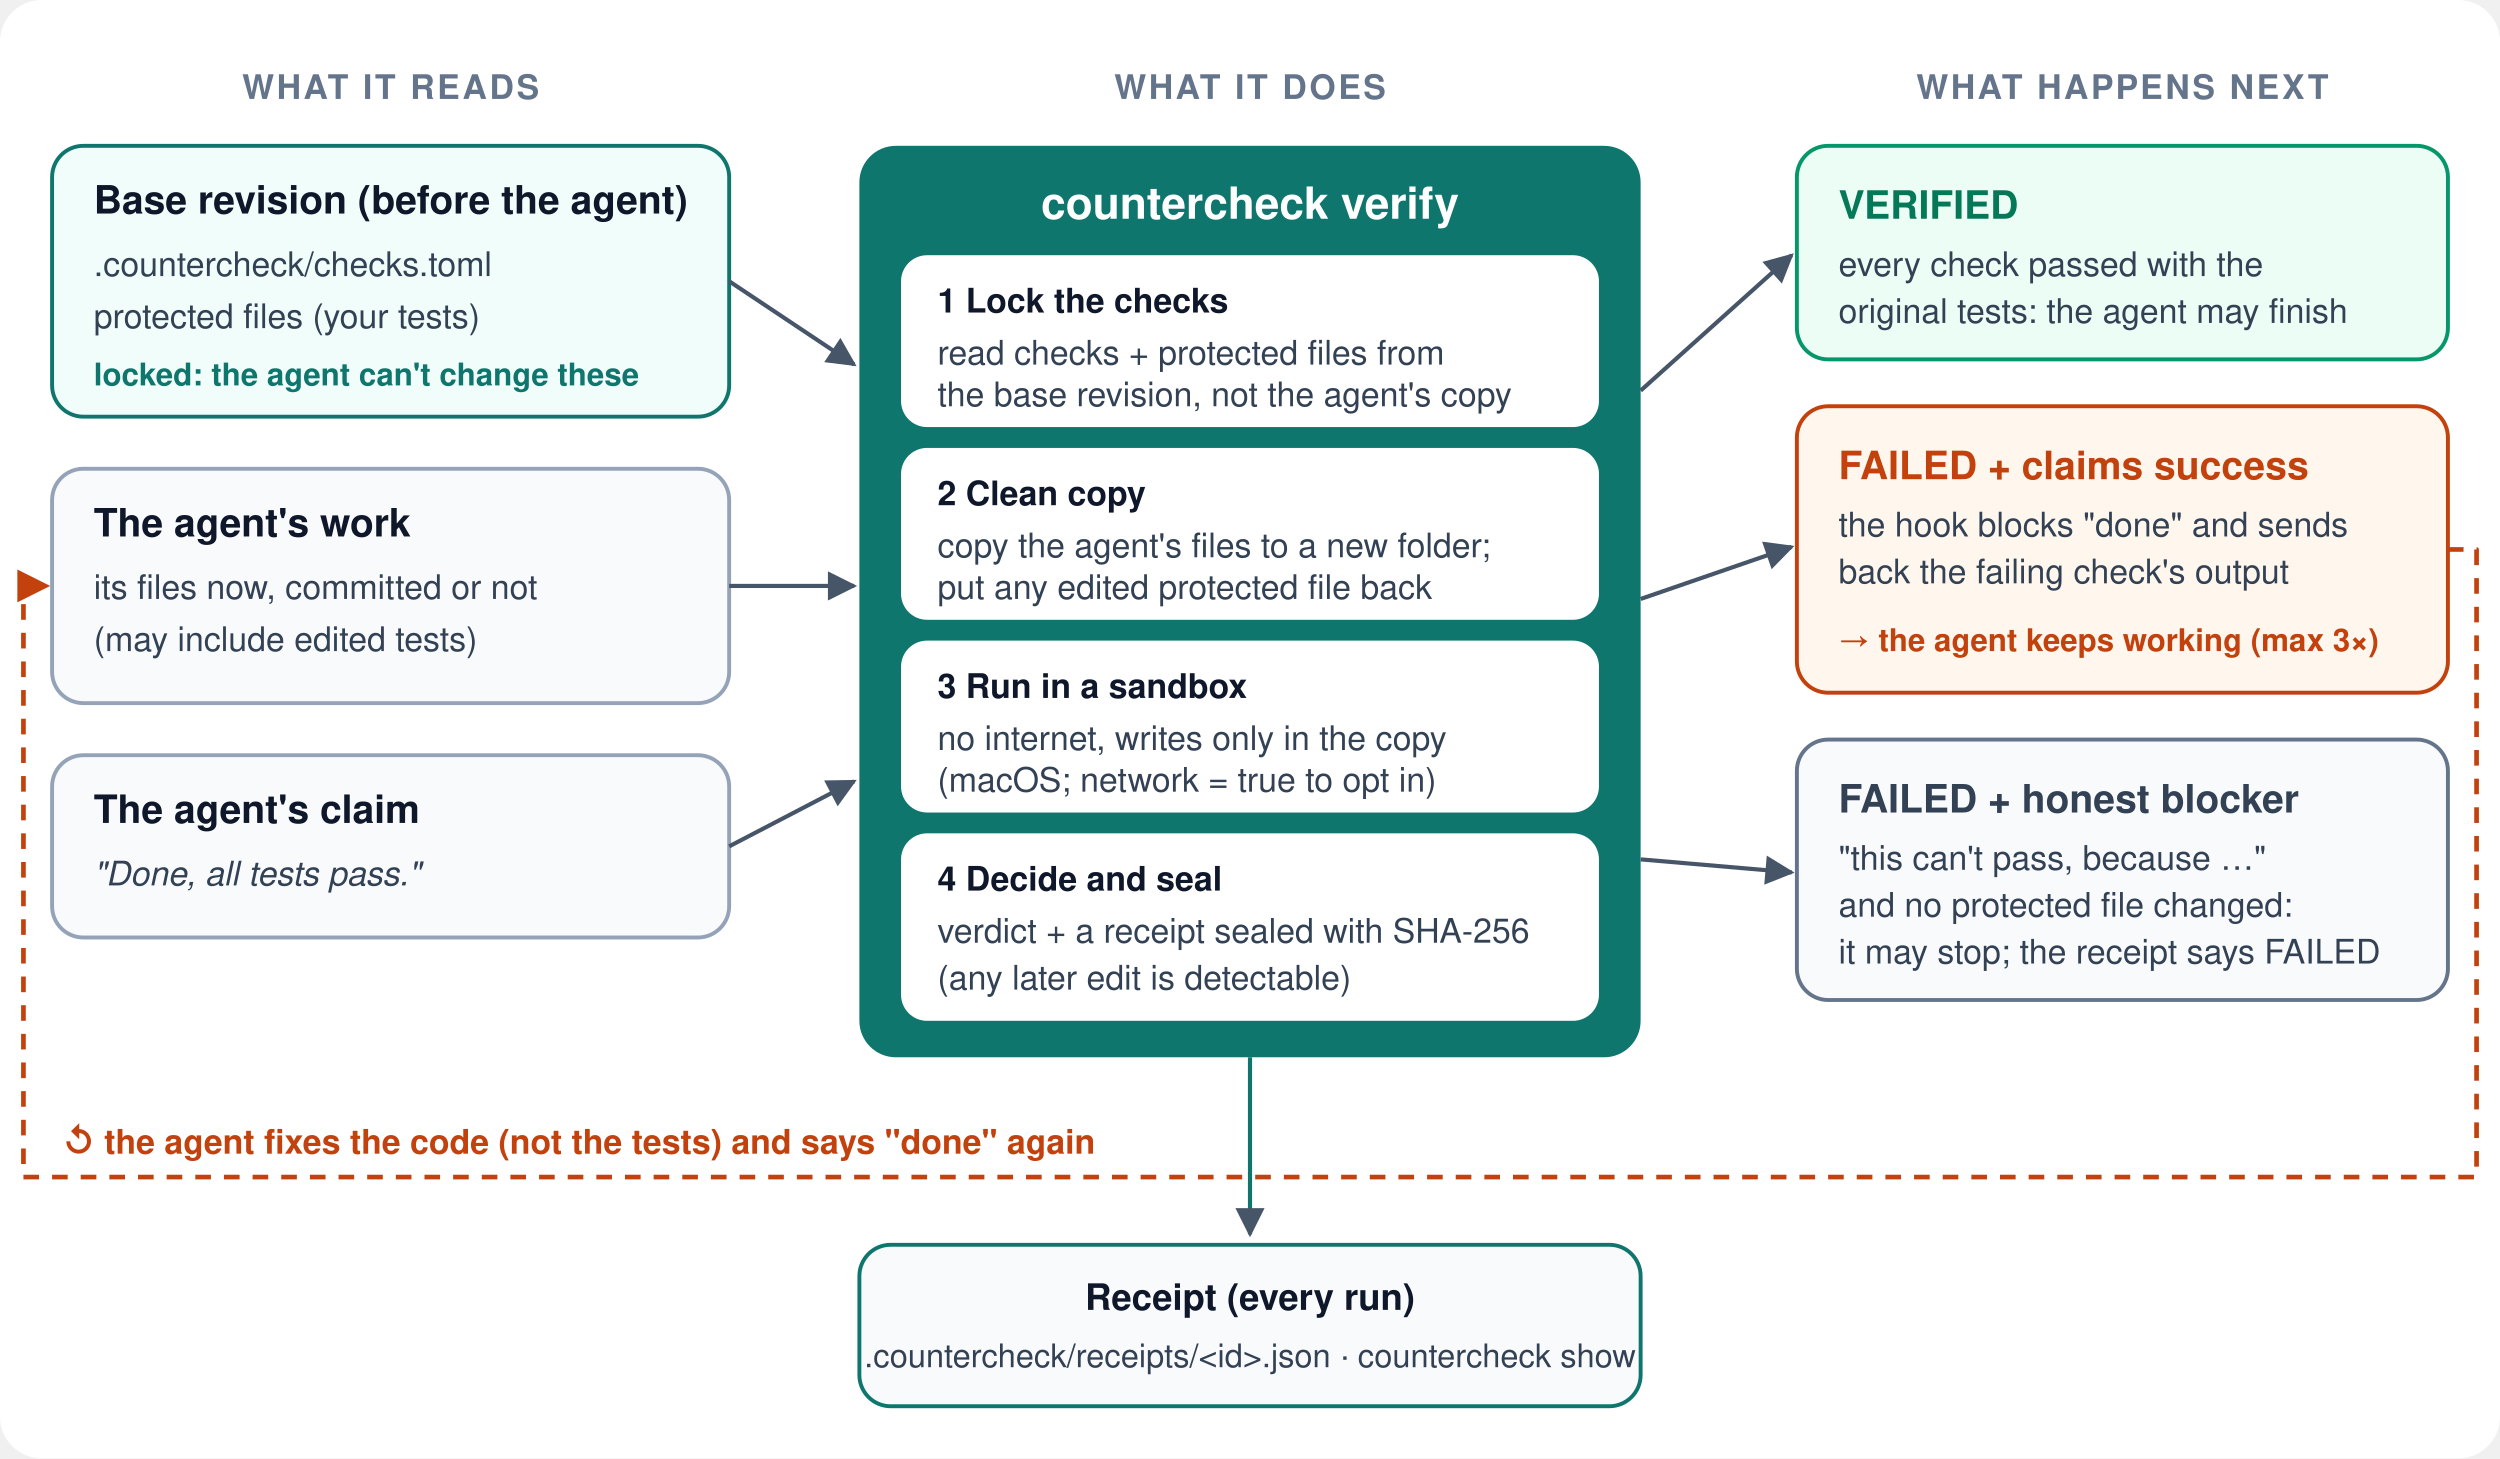
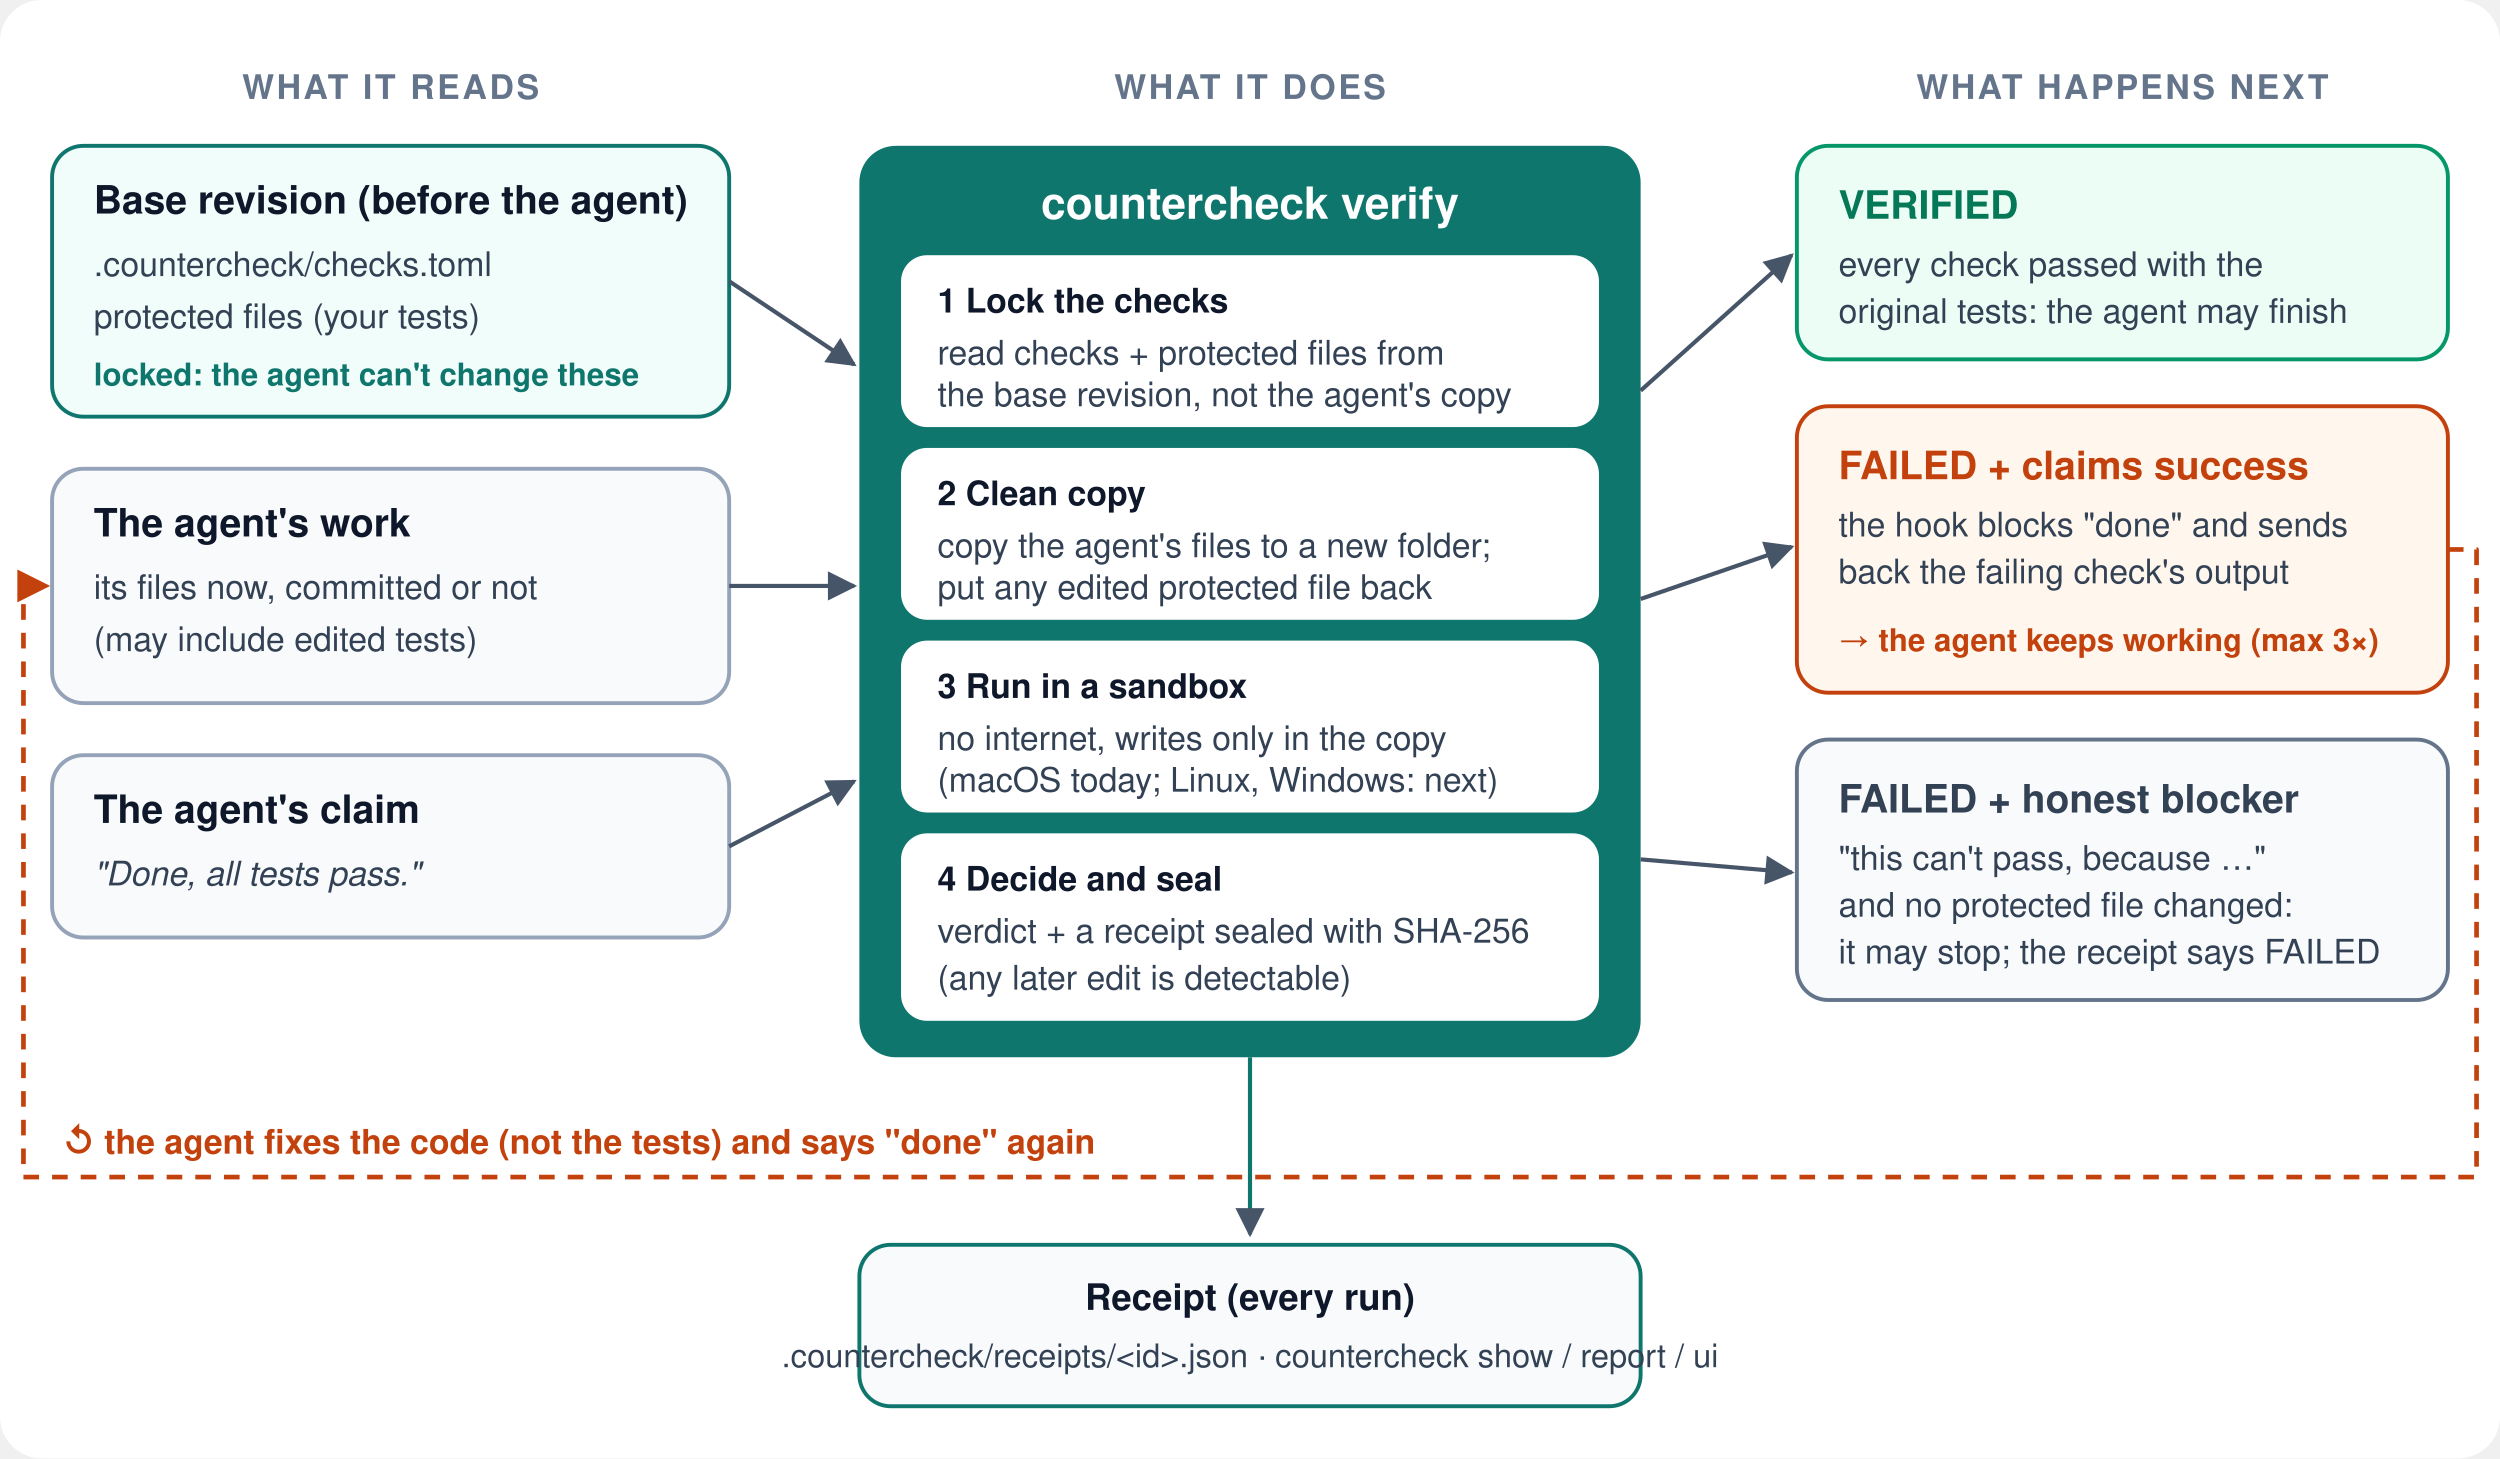
<svg xmlns="http://www.w3.org/2000/svg" width="960" height="560" viewBox="0 0 960 560" font-family="-apple-system, BlinkMacSystemFont, 'Segoe UI', Helvetica, Arial, sans-serif">
  <defs>
    <marker id="arrow" viewBox="0 0 10 10" refX="9" refY="5" markerWidth="7" markerHeight="7" orient="auto-start-reverse">
      <path d="M0,0 L10,5 L0,10 z" fill="#475569" />
    </marker>
    <marker id="arrowCoral" viewBox="0 0 10 10" refX="9" refY="5" markerWidth="7" markerHeight="7" orient="auto-start-reverse">
      <path d="M0,0 L10,5 L0,10 z" fill="#C2410C" />
    </marker>
  </defs>
  <rect width="960" height="560" rx="16" fill="#FFFFFF" />
  <text x="150" y="38" text-anchor="middle" font-size="13" font-weight="700" fill="#64748B" letter-spacing="1">WHAT IT READS</text>
  <text x="480" y="38" text-anchor="middle" font-size="13" font-weight="700" fill="#64748B" letter-spacing="1">WHAT IT DOES</text>
  <text x="815" y="38" text-anchor="middle" font-size="13" font-weight="700" fill="#64748B" letter-spacing="1">WHAT HAPPENS NEXT</text>
  <g>
    <rect x="20" y="56" width="260" height="104" rx="12" fill="#F0FDFA" stroke="#0F766E" stroke-width="1.5" />
    <text x="36" y="82" font-size="15" font-weight="700" fill="#0F172A">Base revision (before the agent)</text>
    <text x="36" y="106" font-size="13" fill="#334155">.countercheck/checks.toml</text>
    <text x="36" y="126" font-size="13" fill="#334155">protected files (your tests)</text>
    <text x="36" y="148" font-size="12" font-weight="700" fill="#0F766E">locked: the agent can't change these</text>
  </g>
  <g>
    <rect x="20" y="180" width="260" height="90" rx="12" fill="#F8FAFC" stroke="#94A3B8" stroke-width="1.5" />
    <text x="36" y="206" font-size="15" font-weight="700" fill="#0F172A">The agent's work</text>
    <text x="36" y="230" font-size="13" fill="#334155">its files now, committed or not</text>
    <text x="36" y="250" font-size="13" fill="#334155">(may include edited tests)</text>
  </g>
  <g>
    <rect x="20" y="290" width="260" height="70" rx="12" fill="#F8FAFC" stroke="#94A3B8" stroke-width="1.5" />
    <text x="36" y="316" font-size="15" font-weight="700" fill="#0F172A">The agent's claim</text>
    <text x="36" y="340" font-size="13" font-style="italic" fill="#334155">"Done, all tests pass."</text>
  </g>
  <line x1="280" y1="108" x2="328" y2="140" stroke="#475569" stroke-width="1.6" marker-end="url(#arrow)" />
  <line x1="280" y1="225" x2="328" y2="225" stroke="#475569" stroke-width="1.6" marker-end="url(#arrow)" />
  <line x1="280" y1="325" x2="328" y2="300" stroke="#475569" stroke-width="1.6" marker-end="url(#arrow)" />
  <rect x="330" y="56" width="300" height="350" rx="14" fill="#0F766E" />
  <text x="480" y="84" text-anchor="middle" font-size="17" font-weight="700" fill="#FFFFFF">countercheck verify</text>
  <g font-size="13" fill="#0F172A">
    <rect x="346" y="98" width="268" height="66" rx="10" fill="#FFFFFF" />
    <text x="360" y="120" font-weight="700">1  Lock the checks</text>
    <text x="360" y="140" fill="#334155">read checks + protected files from</text>
    <text x="360" y="156" fill="#334155">the base revision, not the agent's copy</text>
    <rect x="346" y="172" width="268" height="66" rx="10" fill="#FFFFFF" />
    <text x="360" y="194" font-weight="700">2  Clean copy</text>
    <text x="360" y="214" fill="#334155">copy the agent's files to a new folder;</text>
    <text x="360" y="230" fill="#334155">put any edited protected file back</text>
    <rect x="346" y="246" width="268" height="66" rx="10" fill="#FFFFFF" />
    <text x="360" y="268" font-weight="700">3  Run in a sandbox</text>
    <text x="360" y="288" fill="#334155">no internet, writes only in the copy</text>
-     <text x="360" y="304" fill="#334155">(macOS; network = true to opt in)</text>
+     <text x="360" y="304" fill="#334155">(macOS today; Linux, Windows: next)</text>
    <rect x="346" y="320" width="268" height="72" rx="10" fill="#FFFFFF" />
    <text x="360" y="342" font-weight="700">4  Decide and seal</text>
    <text x="360" y="362" fill="#334155">verdict + a receipt sealed with SHA-256</text>
    <text x="360" y="380" fill="#334155">(any later edit is detectable)</text>
  </g>
  <line x1="630" y1="150" x2="688" y2="98" stroke="#475569" stroke-width="1.6" marker-end="url(#arrow)" />
  <line x1="630" y1="230" x2="688" y2="210" stroke="#475569" stroke-width="1.6" marker-end="url(#arrow)" />
  <line x1="630" y1="330" x2="688" y2="335" stroke="#475569" stroke-width="1.6" marker-end="url(#arrow)" />
  <g>
    <rect x="690" y="56" width="250" height="82" rx="12" fill="#ECFDF5" stroke="#059669" stroke-width="1.5" />
    <text x="706" y="84" font-size="15" font-weight="700" fill="#047857">VERIFIED</text>
    <text x="706" y="106" font-size="13" fill="#334155">every check passed with the</text>
    <text x="706" y="124" font-size="13" fill="#334155">original tests: the agent may finish</text>
  </g>
  <g>
    <rect x="690" y="156" width="250" height="110" rx="12" fill="#FFF7ED" stroke="#C2410C" stroke-width="1.5" />
    <text x="706" y="184" font-size="15" font-weight="700" fill="#C2410C">FAILED + claims success</text>
    <text x="706" y="206" font-size="13" fill="#334155">the hook blocks "done" and sends</text>
    <text x="706" y="224" font-size="13" fill="#334155">back the failing check's output</text>
    <text x="706" y="250" font-size="12" font-weight="700" fill="#C2410C">→ the agent keeps working (max 3×)</text>
  </g>
  <g>
    <rect x="690" y="284" width="250" height="100" rx="12" fill="#F8FAFC" stroke="#64748B" stroke-width="1.5" />
    <text x="706" y="312" font-size="15" font-weight="700" fill="#334155">FAILED + honest blocker</text>
    <text x="706" y="334" font-size="13" fill="#334155">"this can't pass, because …"</text>
    <text x="706" y="352" font-size="13" fill="#334155">and no protected file changed:</text>
    <text x="706" y="370" font-size="13" fill="#334155">it may stop; the receipt says FAILED</text>
  </g>
  <path d="M940,211 H951 V452 H9 V225 H18" fill="none" stroke="#C2410C" stroke-width="1.8" stroke-dasharray="6 5" stroke-linejoin="round" marker-end="url(#arrowCoral)" />
  <text x="24" y="443" font-size="13" font-weight="700" fill="#C2410C">↺ the agent fixes the code (not the tests) and says "done" again</text>
  <rect x="330" y="478" width="300" height="62" rx="12" fill="#F8FAFC" stroke="#0F766E" stroke-width="1.5" />
  <text x="480" y="503" text-anchor="middle" font-size="14" font-weight="700" fill="#0F172A">Receipt (every run)</text>
-   <text x="480" y="525" text-anchor="middle" font-size="12.5" fill="#334155">.countercheck/receipts/&lt;id&gt;.json · countercheck show</text>
+   <text x="480" y="525" text-anchor="middle" font-size="12.5" fill="#334155">.countercheck/receipts/&lt;id&gt;.json · countercheck show / report / ui</text>
  <line x1="480" y1="406" x2="480" y2="474" stroke="#0F766E" stroke-width="1.6" marker-end="url(#arrow)" />
</svg>
